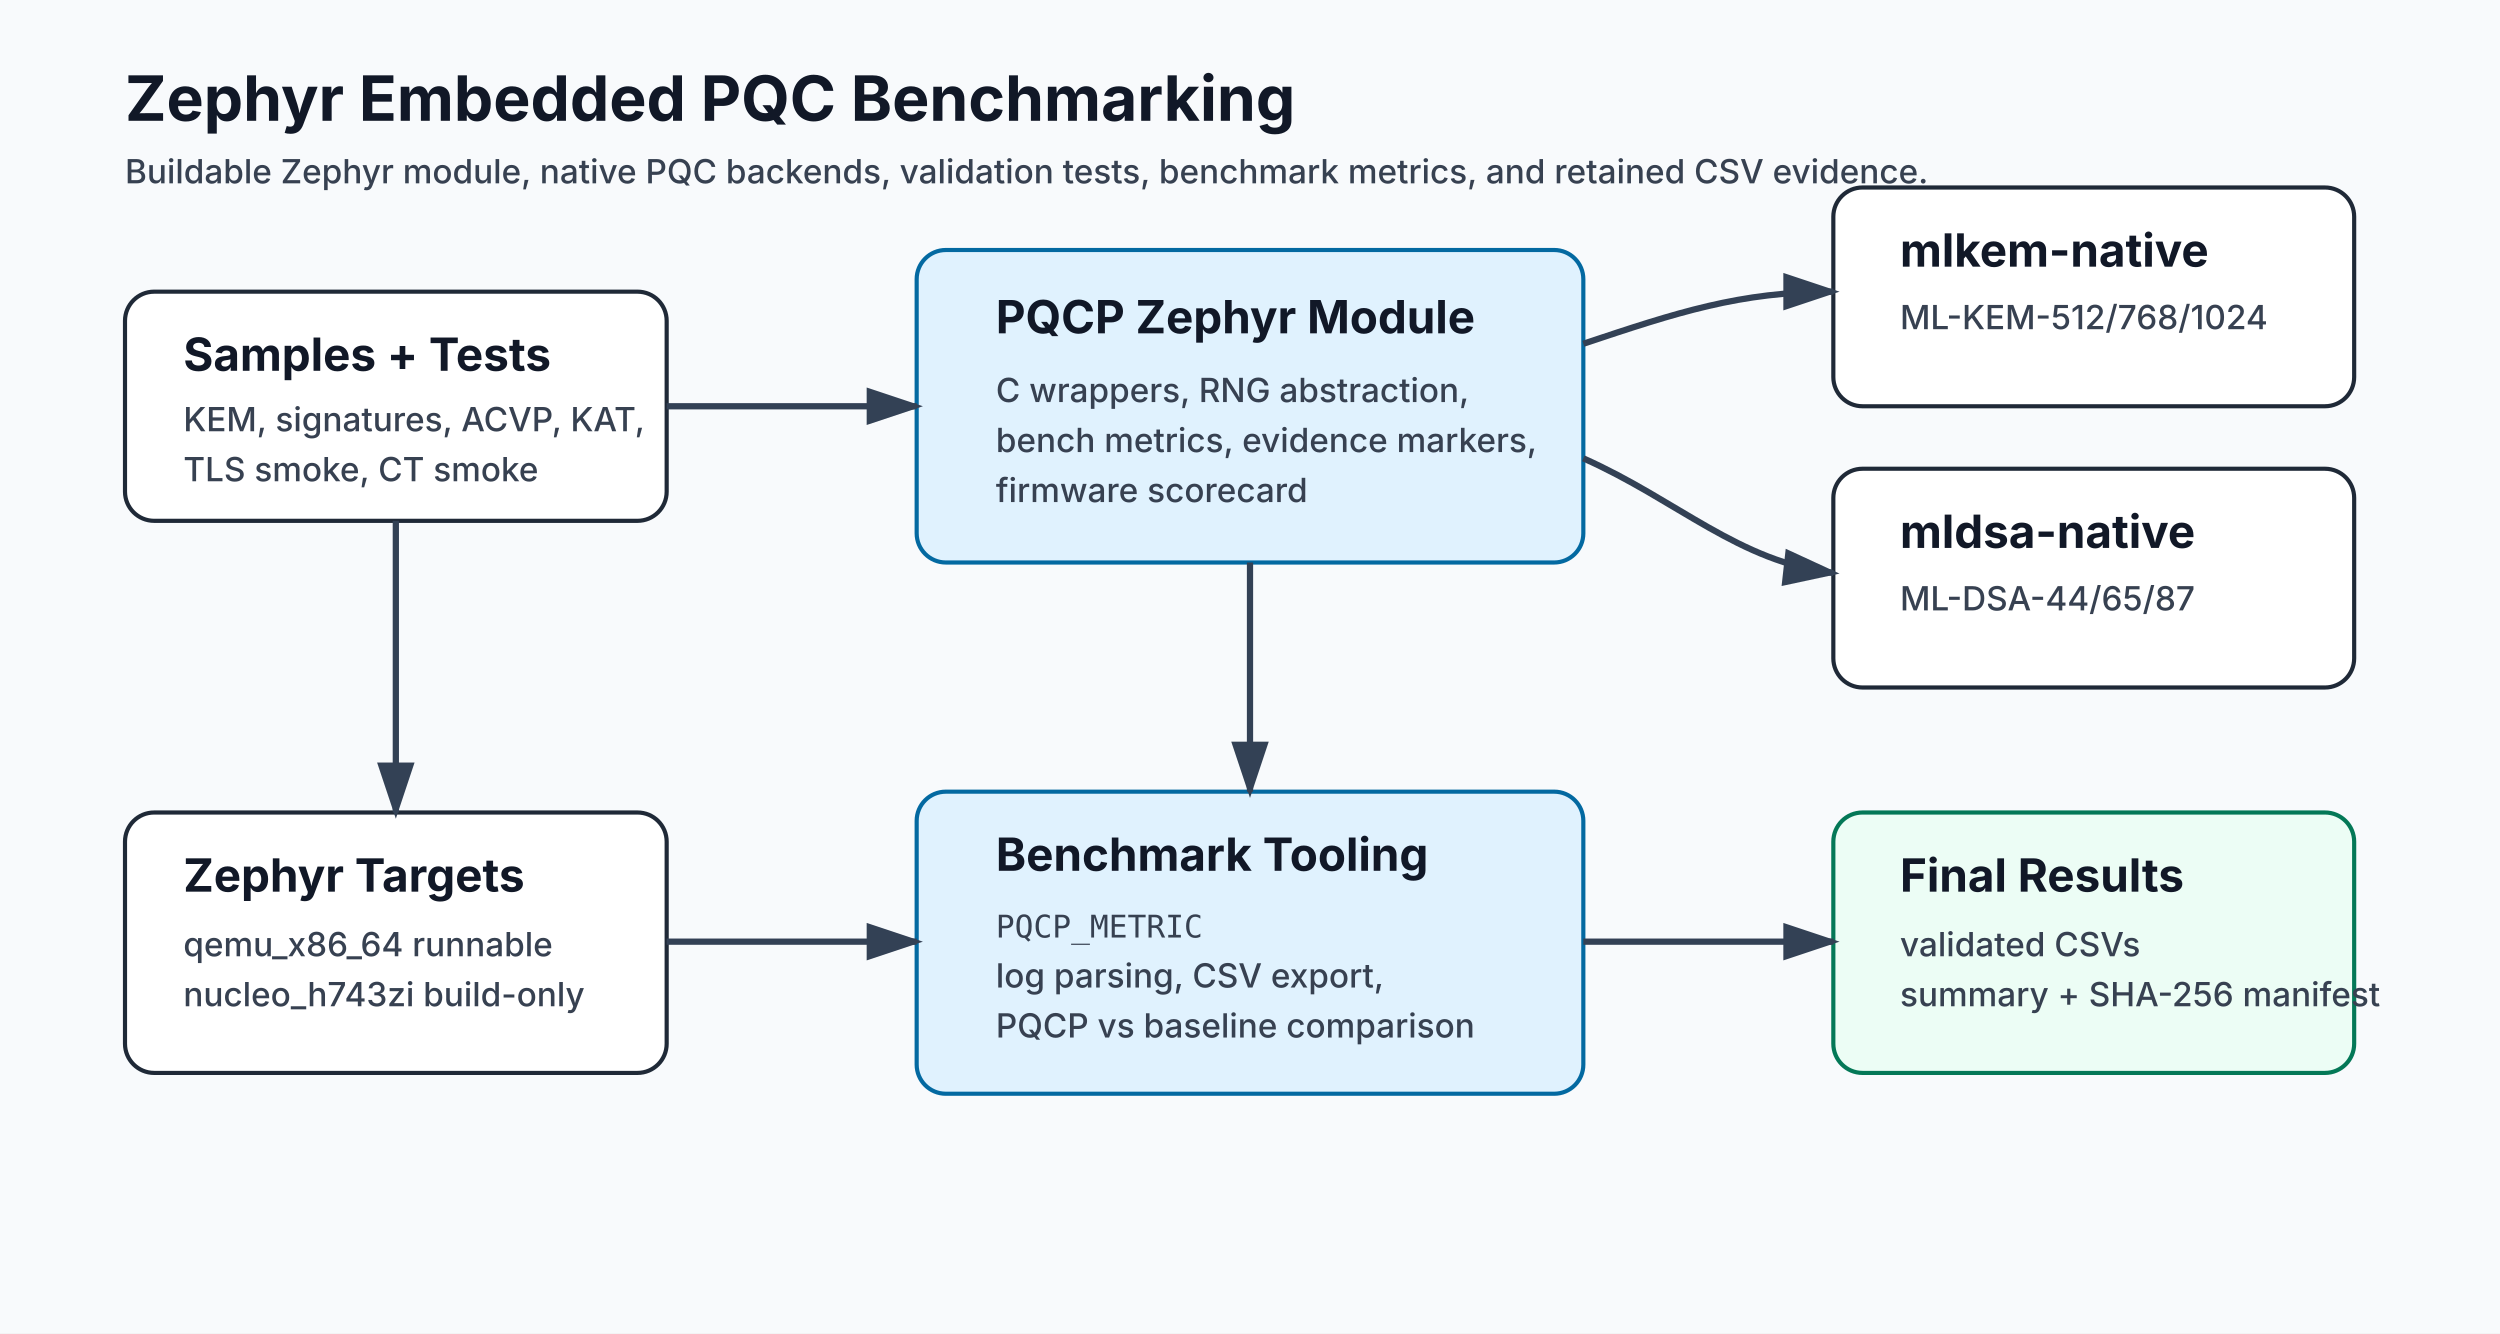
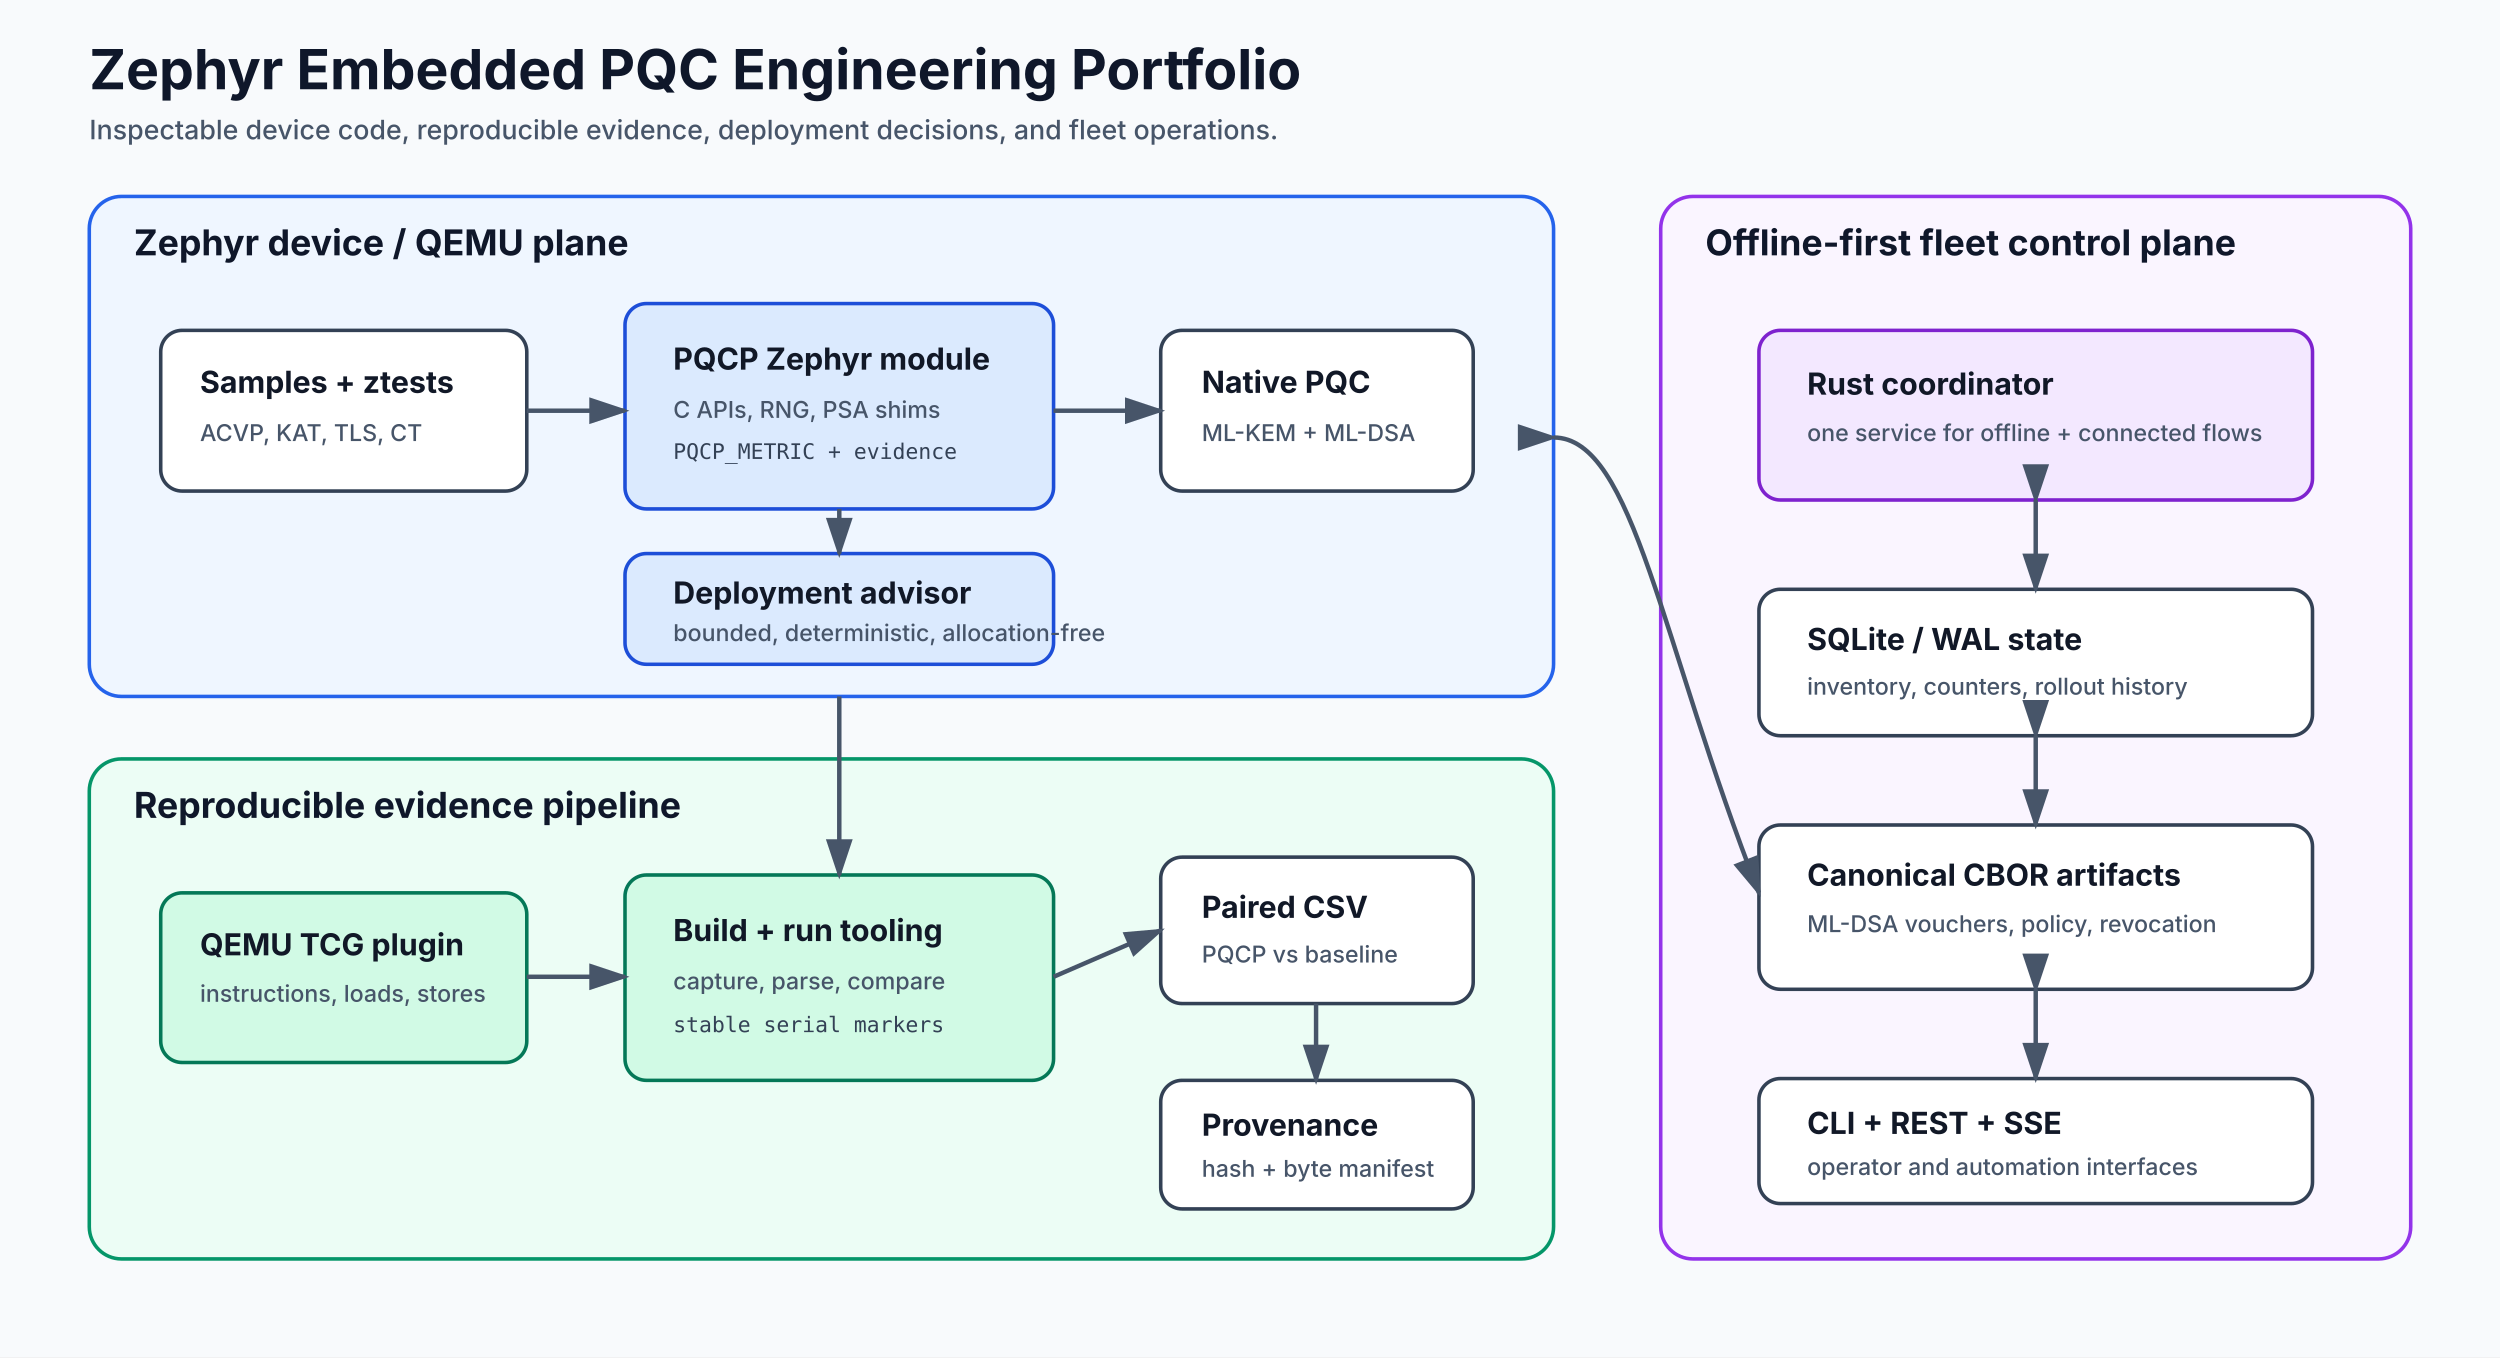
- <svg xmlns="http://www.w3.org/2000/svg" width="1200" height="640" viewBox="0 0 1200 640" role="img" aria-labelledby="title desc">
+ <svg xmlns="http://www.w3.org/2000/svg" width="1400" height="760" viewBox="0 0 1400 760" role="img" aria-labelledby="title desc">
  <defs>
    <style>
      .bg { fill: #f8fafc; }
-       .box { fill: #ffffff; stroke: #1f2937; stroke-width: 2; rx: 14; }
-       .accent { fill: #e0f2fe; stroke: #0369a1; stroke-width: 2; rx: 14; }
-       .result { fill: #ecfdf5; stroke: #047857; stroke-width: 2; rx: 14; }
-       .text { font-family: Inter, ui-sans-serif, system-ui, sans-serif; fill: #111827; font-size: 22px; font-weight: 700; }
-       .small { font-family: Inter, ui-sans-serif, system-ui, sans-serif; fill: #374151; font-size: 16px; font-weight: 500; }
-       .mono { font-family: ui-monospace, SFMono-Regular, Menlo, monospace; fill: #374151; font-size: 15px; }
-       .arrow { stroke: #334155; stroke-width: 3; fill: none; marker-end: url(#arrow); }
+       .plane-device { fill: #eff6ff; stroke: #2563eb; stroke-width: 2; rx: 18; }
+       .plane-evidence { fill: #ecfdf5; stroke: #059669; stroke-width: 2; rx: 18; }
+       .plane-fleet { fill: #faf5ff; stroke: #9333ea; stroke-width: 2; rx: 18; }
+       .box { fill: #ffffff; stroke: #334155; stroke-width: 2; rx: 12; }
+       .box-device { fill: #dbeafe; stroke: #1d4ed8; stroke-width: 2; rx: 12; }
+       .box-evidence { fill: #d1fae5; stroke: #047857; stroke-width: 2; rx: 12; }
+       .box-fleet { fill: #f3e8ff; stroke: #7e22ce; stroke-width: 2; rx: 12; }
+       .title { font-family: Inter, ui-sans-serif, system-ui, sans-serif; fill: #0f172a; font-size: 31px; font-weight: 750; }
+       .plane-title { font-family: Inter, ui-sans-serif, system-ui, sans-serif; fill: #0f172a; font-size: 20px; font-weight: 750; }
+       .label { font-family: Inter, ui-sans-serif, system-ui, sans-serif; fill: #111827; font-size: 17px; font-weight: 700; }
+       .small { font-family: Inter, ui-sans-serif, system-ui, sans-serif; fill: #475569; font-size: 13px; font-weight: 500; }
+       .mono { font-family: ui-monospace, SFMono-Regular, Menlo, monospace; fill: #334155; font-size: 12px; }
+       .arrow { stroke: #475569; stroke-width: 2.5; fill: none; marker-end: url(#arrow); }
+       .arrow-both { stroke: #475569; stroke-width: 2.5; fill: none; marker-start: url(#arrow-start); marker-end: url(#arrow); }
    </style>
    <marker id="arrow" markerWidth="10" markerHeight="10" refX="8" refY="3" orient="auto" markerUnits="strokeWidth">
-       <path d="M0,0 L0,6 L9,3 z" fill="#334155" />
+       <path d="M0,0 L0,6 L9,3 z" fill="#475569" />
+     </marker>
+     <marker id="arrow-start" markerWidth="10" markerHeight="10" refX="1" refY="3" orient="auto-start-reverse" markerUnits="strokeWidth">
+       <path d="M9,0 L9,6 L0,3 z" fill="#475569" />
    </marker>
  </defs>
-   <rect class="bg" width="1200" height="640" />
-   <text x="60" y="58" class="text" style="font-size:30px">Zephyr Embedded PQC Benchmarking</text>
-   <text x="60" y="88" class="small">Buildable Zephyr module, native PQC backends, validation tests, benchmark metrics, and retained CSV evidence.</text>
-   <rect x="60" y="140" width="260" height="110" class="box" />
-   <text x="88" y="178" class="text">Samples + Tests</text>
-   <text x="88" y="207" class="small">KEM, signatures, ACVP, KAT,</text>
-   <text x="88" y="231" class="small">TLS smoke, CT smoke</text>
-   <rect x="440" y="120" width="320" height="150" class="accent" />
-   <text x="478" y="160" class="text">PQCP Zephyr Module</text>
-   <text x="478" y="193" class="small">C wrappers, RNG abstraction,</text>
-   <text x="478" y="217" class="small">bench metrics, evidence markers,</text>
-   <text x="478" y="241" class="small">firmware scorecard</text>
-   <rect x="880" y="90" width="250" height="105" class="box" />
-   <text x="912" y="128" class="text">mlkem-native</text>
-   <text x="912" y="158" class="small">ML-KEM-512/768/1024</text>
-   <rect x="880" y="225" width="250" height="105" class="box" />
-   <text x="912" y="263" class="text">mldsa-native</text>
-   <text x="912" y="293" class="small">ML-DSA-44/65/87</text>
-   <rect x="60" y="390" width="260" height="125" class="box" />
-   <text x="88" y="428" class="text">Zephyr Targets</text>
-   <text x="88" y="459" class="small">qemu_x86_64 runnable</text>
-   <text x="88" y="483" class="small">nucleo_h743zi build-only</text>
-   <rect x="440" y="380" width="320" height="145" class="accent" />
-   <text x="478" y="418" class="text">Benchmark Tooling</text>
-   <text x="478" y="450" class="mono">PQCP_METRIC</text>
-   <text x="478" y="474" class="small">log parsing, CSV export,</text>
-   <text x="478" y="498" class="small">PQCP vs baseline comparison</text>
-   <rect x="880" y="390" width="250" height="125" class="result" />
-   <text x="912" y="428" class="text">Final Results</text>
-   <text x="912" y="459" class="small">validated CSVs</text>
-   <text x="912" y="483" class="small">summary + SHA-256 manifest</text>
-   <path d="M320 195 C365 195, 390 195, 440 195" class="arrow" />
-   <path d="M760 165 C805 150, 835 140, 880 140" class="arrow" />
-   <path d="M760 220 C805 240, 835 270, 880 275" class="arrow" />
-   <path d="M190 250 L190 390" class="arrow" />
-   <path d="M320 452 C365 452, 390 452, 440 452" class="arrow" />
-   <path d="M760 452 C805 452, 835 452, 880 452" class="arrow" />
-   <path d="M600 270 L600 380" class="arrow" />
+   <rect class="bg" width="1400" height="760" />
+   <text x="50" y="50" class="title">Zephyr Embedded PQC Engineering Portfolio</text>
+   <text x="50" y="78" class="small" style="font-size:15px">Inspectable device code, reproducible evidence, deployment decisions, and fleet operations.</text>
+   <rect x="50" y="110" width="820" height="280" class="plane-device" />
+   <text x="75" y="143" class="plane-title">Zephyr device / QEMU plane</text>
+   <rect x="90" y="185" width="205" height="90" class="box" />
+   <text x="112" y="220" class="label">Samples + ztests</text>
+   <text x="112" y="247" class="small">ACVP, KAT, TLS, CT</text>
+   <rect x="350" y="170" width="240" height="115" class="box-device" />
+   <text x="377" y="207" class="label">PQCP Zephyr module</text>
+   <text x="377" y="234" class="small">C APIs, RNG, PSA shims</text>
+   <text x="377" y="257" class="mono">PQCP_METRIC + evidence</text>
+   <rect x="650" y="185" width="175" height="90" class="box" />
+   <text x="673" y="220" class="label">Native PQC</text>
+   <text x="673" y="247" class="small">ML-KEM + ML-DSA</text>
+   <rect x="350" y="310" width="240" height="62" class="box-device" />
+   <text x="377" y="338" class="label">Deployment advisor</text>
+   <text x="377" y="359" class="small">bounded, deterministic, allocation-free</text>
+   <path d="M295 230 L350 230" class="arrow" />
+   <path d="M590 230 L650 230" class="arrow" />
+   <path d="M470 285 L470 310" class="arrow" />
+   <rect x="50" y="425" width="820" height="280" class="plane-evidence" />
+   <text x="75" y="458" class="plane-title">Reproducible evidence pipeline</text>
+   <rect x="90" y="500" width="205" height="95" class="box-evidence" />
+   <text x="112" y="535" class="label">QEMU TCG plugin</text>
+   <text x="112" y="561" class="small">instructions, loads, stores</text>
+   <rect x="350" y="490" width="240" height="115" class="box-evidence" />
+   <text x="377" y="527" class="label">Build + run tooling</text>
+   <text x="377" y="554" class="small">capture, parse, compare</text>
+   <text x="377" y="578" class="mono">stable serial markers</text>
+   <rect x="650" y="480" width="175" height="82" class="box" />
+   <text x="673" y="514" class="label">Paired CSV</text>
+   <text x="673" y="539" class="small">PQCP vs baseline</text>
+   <rect x="650" y="605" width="175" height="72" class="box" />
+   <text x="673" y="636" class="label">Provenance</text>
+   <text x="673" y="659" class="small">hash + byte manifest</text>
+   <path d="M295 547 L350 547" class="arrow" />
+   <path d="M590 547 L650 521" class="arrow" />
+   <path d="M737 562 L737 605" class="arrow" />
+   <path d="M470 390 L470 490" class="arrow" />
+   <rect x="930" y="110" width="420" height="595" class="plane-fleet" />
+   <text x="955" y="143" class="plane-title">Offline-first fleet control plane</text>
+   <rect x="985" y="185" width="310" height="95" class="box-fleet" />
+   <text x="1012" y="221" class="label">Rust coordinator</text>
+   <text x="1012" y="247" class="small">one service for offline + connected flows</text>
+   <rect x="985" y="330" width="310" height="82" class="box" />
+   <text x="1012" y="364" class="label">SQLite / WAL state</text>
+   <text x="1012" y="389" class="small">inventory, counters, rollout history</text>
+   <rect x="985" y="462" width="310" height="92" class="box" />
+   <text x="1012" y="496" class="label">Canonical CBOR artifacts</text>
+   <text x="1012" y="522" class="small">ML-DSA vouchers, policy, revocation</text>
+   <rect x="985" y="604" width="310" height="70" class="box" />
+   <text x="1012" y="635" class="label">CLI + REST + SSE</text>
+   <text x="1012" y="658" class="small">operator and automation interfaces</text>
+   <path d="M1140 280 L1140 330" class="arrow-both" />
+   <path d="M1140 412 L1140 462" class="arrow-both" />
+   <path d="M1140 554 L1140 604" class="arrow-both" />
+   <path d="M870 245 C915 245, 930 360, 985 500" class="arrow-both" />
</svg>
